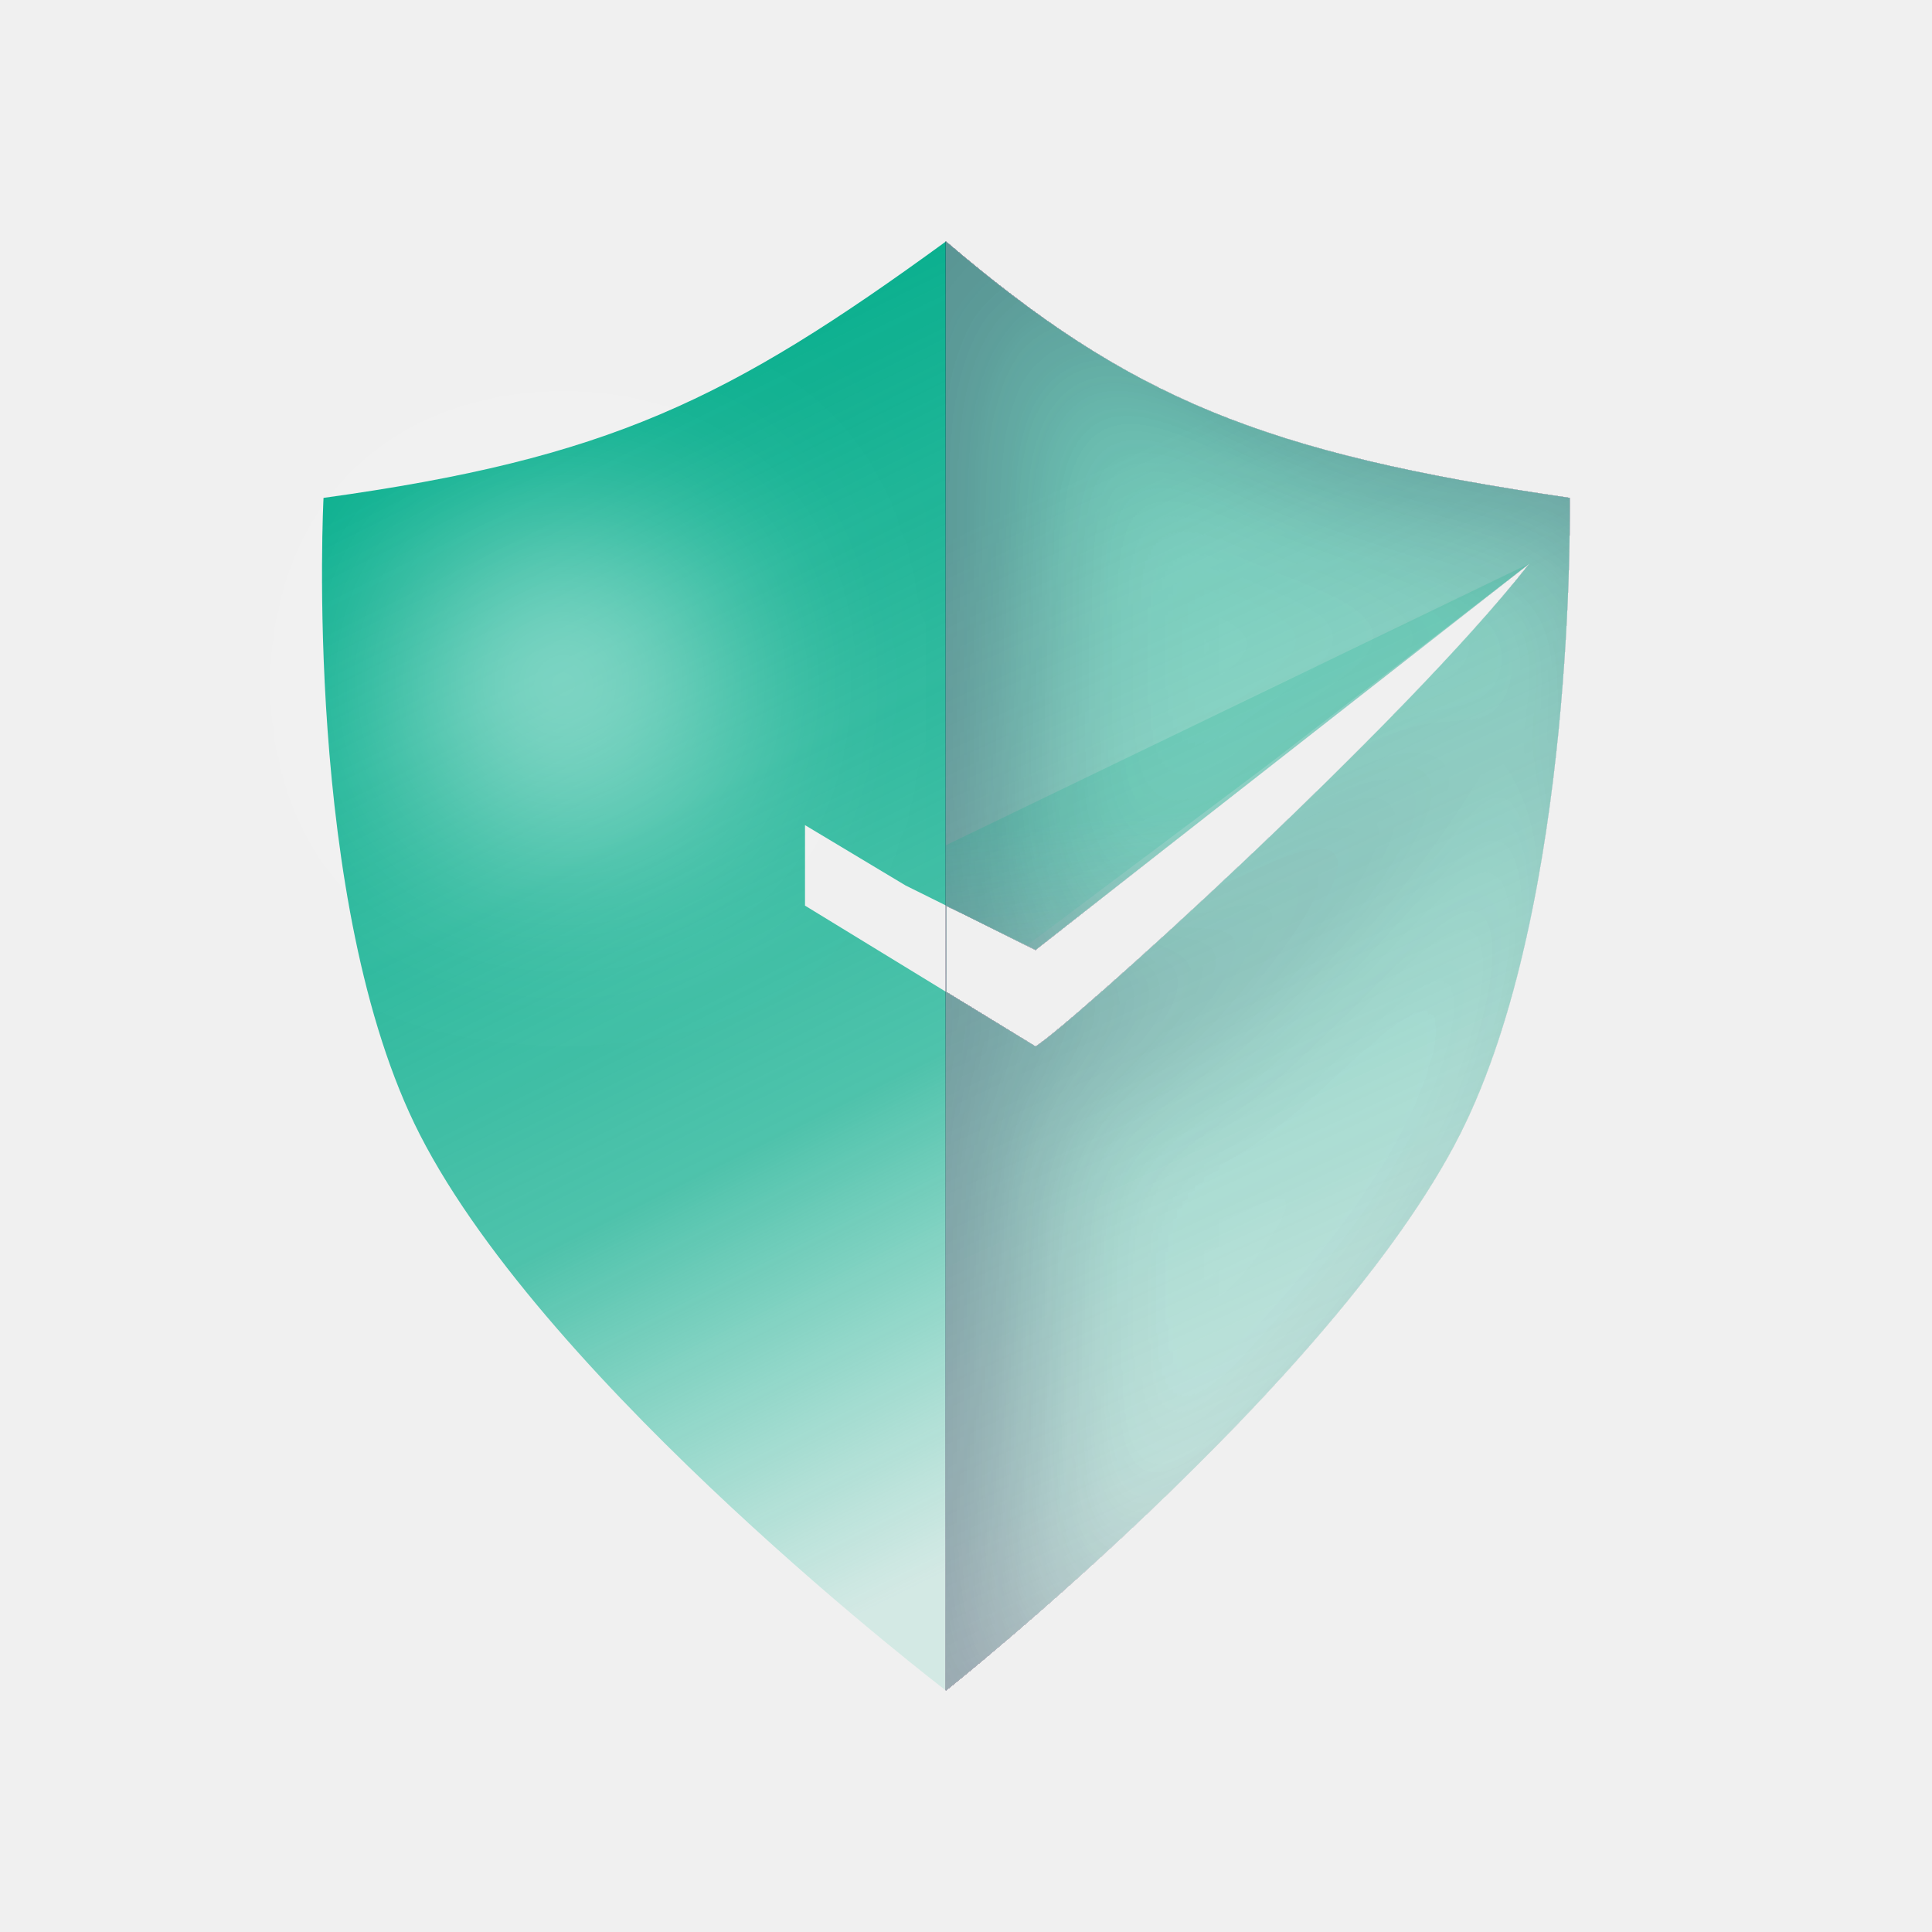
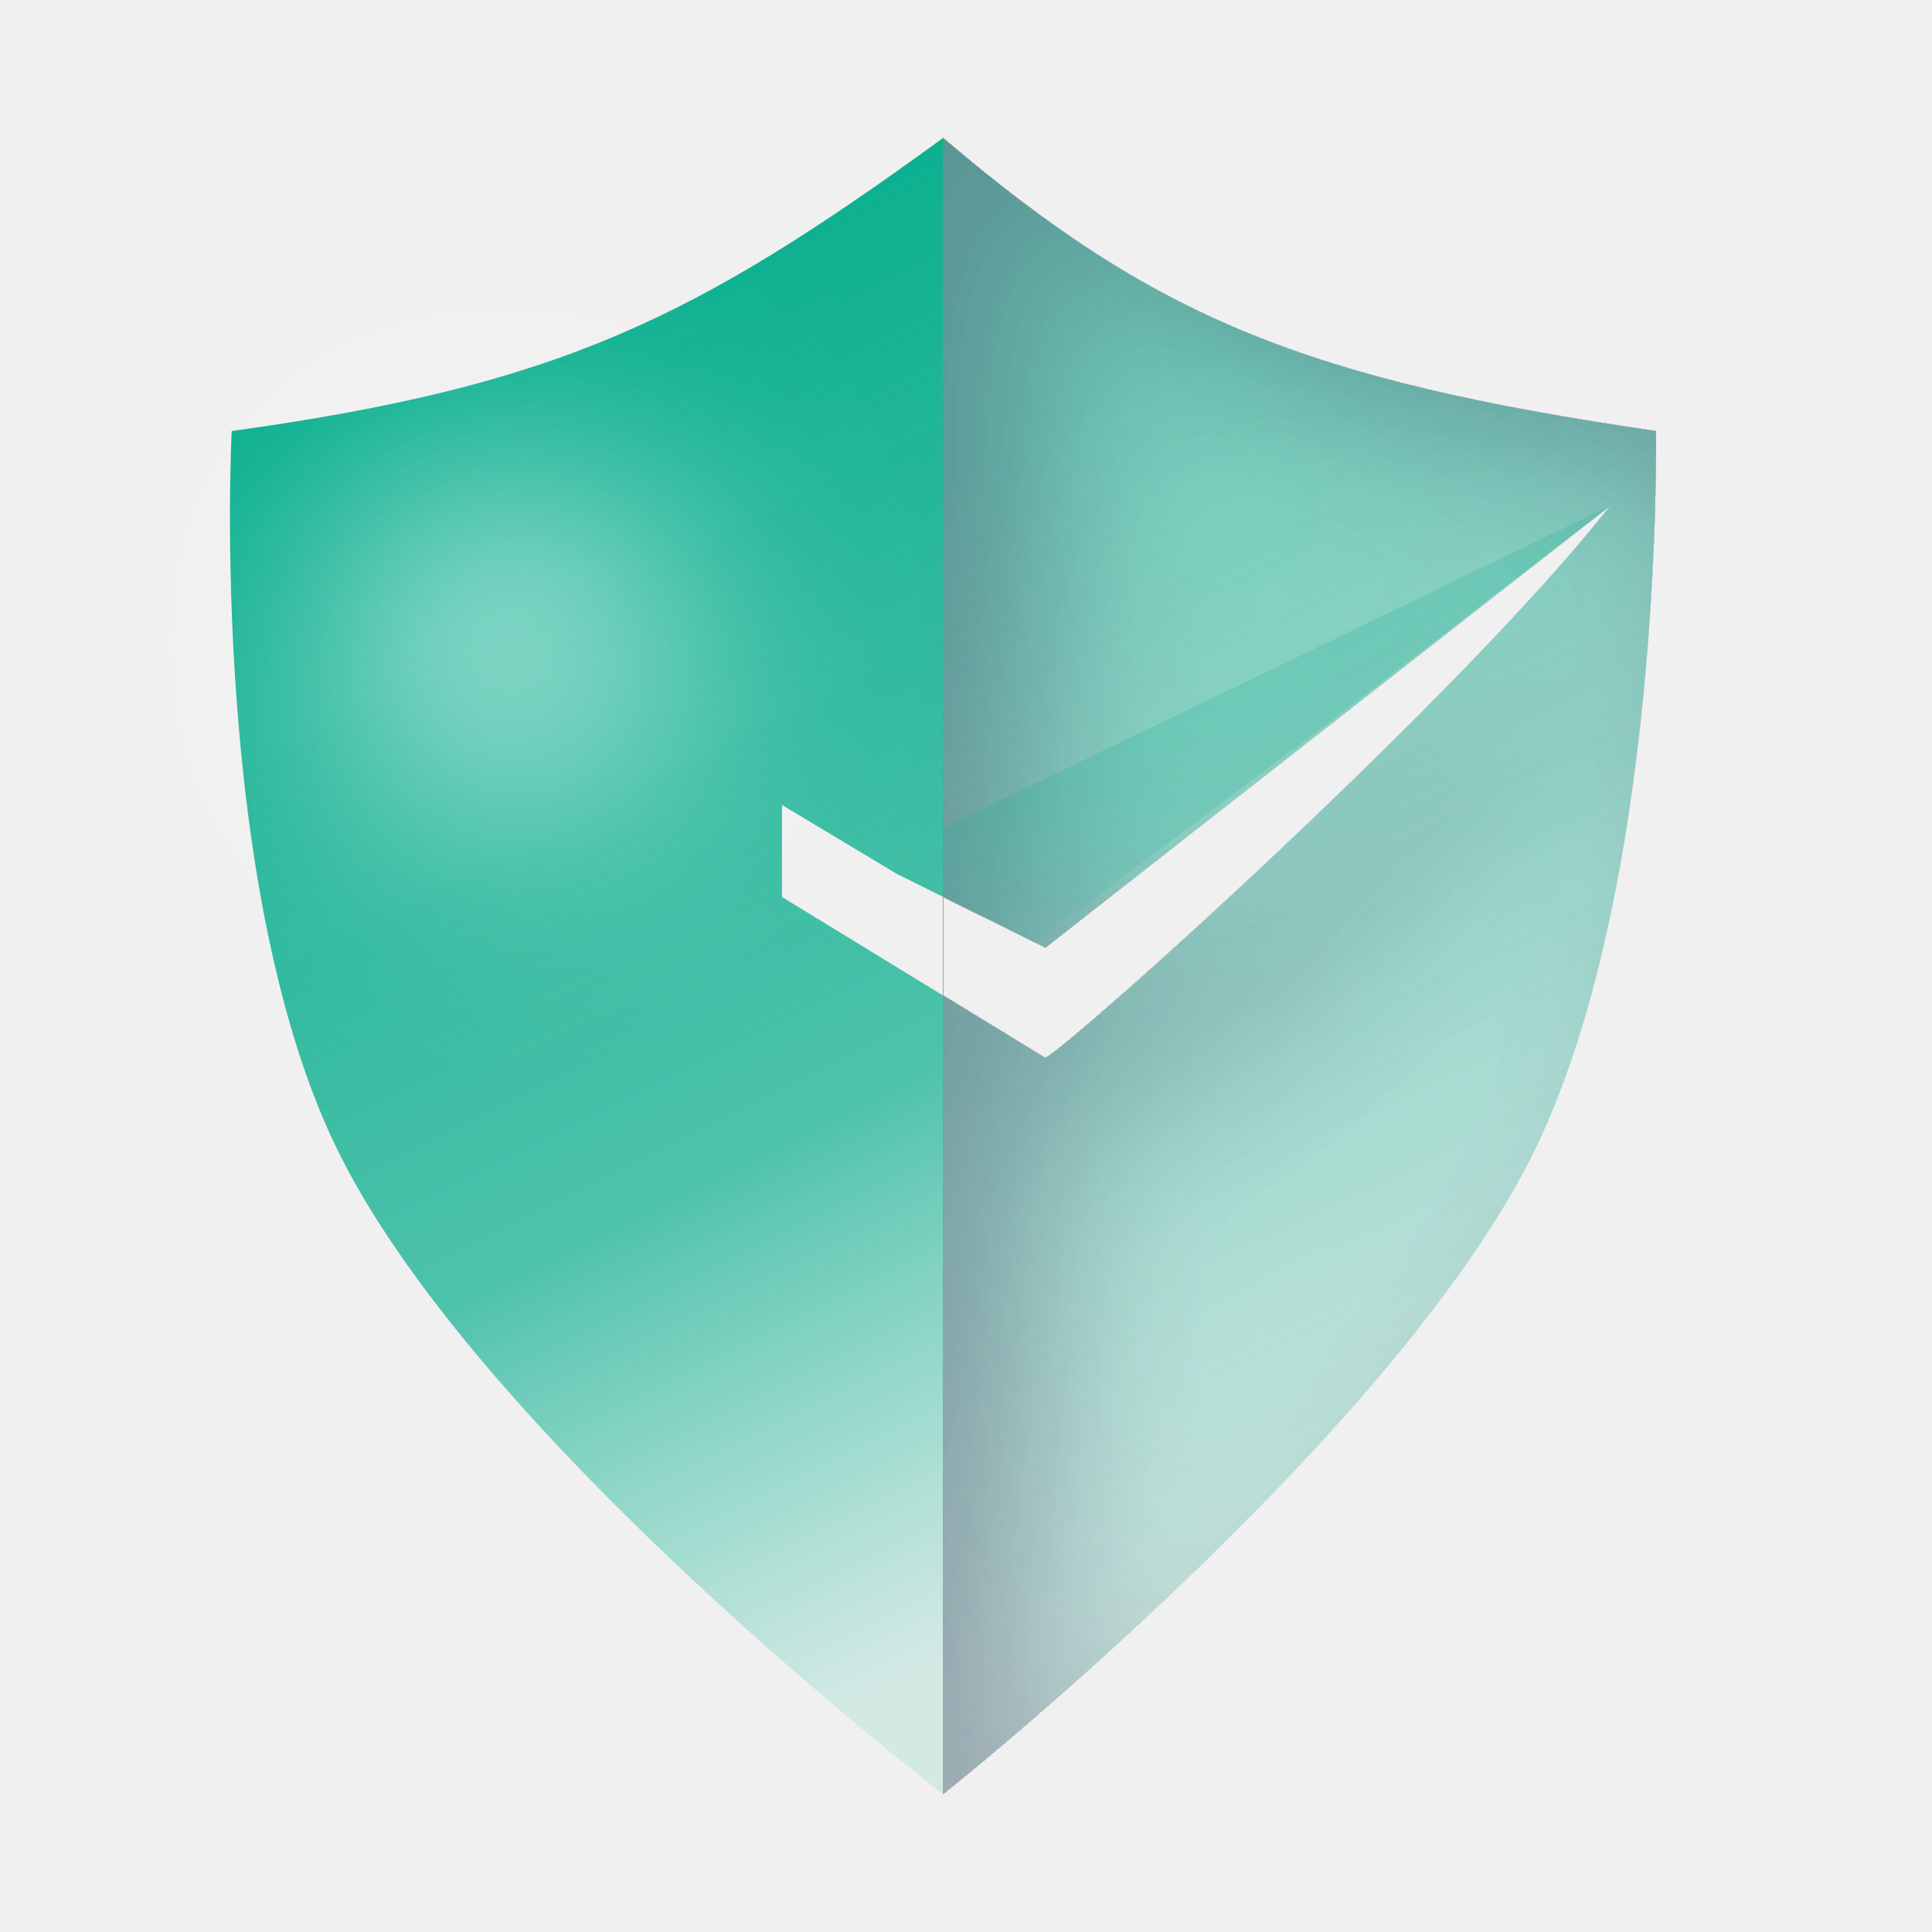
- <svg xmlns="http://www.w3.org/2000/svg" width="48" height="48" viewBox="0 0 48 48" fill="none">
-   <path d="M23.5 22.496L22.5 22L20 20.5V22.5L23.5 24.64V42C23.5 42 13.637 34.461 10.432 28.19C7.507 22.467 8.038 12.37 8.038 12.37C15.132 11.389 18.095 9.938 23.5 6V22.496Z" fill="url(#paint0_linear_1745_16104)" />
-   <g filter="url(#filter0_f_1745_16104)">
-     <circle cx="14" cy="17" r="3" fill="white" />
+ <svg xmlns="http://www.w3.org/2000/svg" width="42" height="42" viewBox="0 0 42 42" fill="none">
+   <path d="M20.5 19.496L19.5 19L17 17.5V19.5L20.5 21.64V39C20.5 39 10.637 31.461 7.432 25.19C4.507 19.467 5.037 9.37 5.037 9.37C12.132 8.389 15.095 6.938 20.5 3V19.496Z" fill="url(#paint0_linear_1674_2446)" />
+   <g filter="url(#filter0_f_1674_2446)">
+     <circle cx="11" cy="14" r="3" fill="white" />
  </g>
-   <g filter="url(#filter1_i_1745_16104)">
-     <path d="M23.5 6C28.06 9.889 31.383 11.263 38.998 12.37C39 12.45 39.165 22.472 36.271 28.188C33.147 34.356 23.506 41.996 23.5 42V6ZM25.728 23.6L23.509 22.5V24.645L25.728 26C26.483 25.561 34.798 18.07 38 14L25.728 23.6Z" fill="url(#paint1_linear_1745_16104)" fill-opacity="0.55" />
+   <g filter="url(#filter1_i_1674_2446)">
+     <path d="M20.5 3C25.06 6.889 28.383 8.263 35.998 9.37C35.999 9.45 36.165 19.472 33.27 25.188C30.147 31.356 20.506 38.996 20.5 39V3ZM22.727 20.6L20.509 19.5V21.645L22.727 23C23.482 22.561 31.797 15.07 35 11L22.727 20.6Z" fill="url(#paint1_linear_1674_2446)" fill-opacity="0.55" />
  </g>
-   <path d="M23.5 21L38 14L31.5 19L25.5 23.5L23.5 22.5V21Z" fill="url(#paint2_linear_1745_16104)" fill-opacity="0.2" />
+   <path d="M20.5 18L35 11L28.5 16L22.5 20.5L20.5 19.5V18Z" fill="url(#paint2_linear_1674_2446)" fill-opacity="0.2" />
  <defs>
-     <filter id="filter0_f_1745_16104" x="5" y="8" width="18" height="18" filterUnits="userSpaceOnUse" color-interpolation-filters="sRGB">
+     <filter id="filter0_f_1674_2446" x="2" y="5" width="18" height="18" filterUnits="userSpaceOnUse" color-interpolation-filters="sRGB">
      <feFlood flood-opacity="0" result="BackgroundImageFix" />
      <feBlend mode="normal" in="SourceGraphic" in2="BackgroundImageFix" result="shape" />
-       <feGaussianBlur stdDeviation="3" result="effect1_foregroundBlur_1745_16104" />
+       <feGaussianBlur stdDeviation="3" result="effect1_foregroundBlur_1674_2446" />
    </filter>
-     <filter id="filter1_i_1745_16104" x="23.5" y="6" width="17.5" height="37" filterUnits="userSpaceOnUse" color-interpolation-filters="sRGB">
+     <filter id="filter1_i_1674_2446" x="20.5" y="3" width="17.5" height="37" filterUnits="userSpaceOnUse" color-interpolation-filters="sRGB">
      <feFlood flood-opacity="0" result="BackgroundImageFix" />
      <feBlend mode="normal" in="SourceGraphic" in2="BackgroundImageFix" result="shape" />
      <feColorMatrix in="SourceAlpha" type="matrix" values="0 0 0 0 0 0 0 0 0 0 0 0 0 0 0 0 0 0 127 0" result="hardAlpha" />
      <feOffset dx="2" dy="1" />
      <feGaussianBlur stdDeviation="2" />
      <feComposite in2="hardAlpha" operator="arithmetic" k2="-1" k3="1" />
      <feColorMatrix type="matrix" values="0 0 0 0 0.122 0 0 0 0 0.067 0 0 0 0 0.224 0 0 0 0.3 0" />
-       <feBlend mode="normal" in2="shape" result="effect1_innerShadow_1745_16104" />
+       <feBlend mode="normal" in2="shape" result="effect1_innerShadow_1674_2446" />
    </filter>
-     <linearGradient id="paint0_linear_1745_16104" x1="22.305" y1="40.5" x2="7.769" y2="11.366" gradientUnits="userSpaceOnUse">
+     <linearGradient id="paint0_linear_1674_2446" x1="19.305" y1="37.5" x2="4.769" y2="8.366" gradientUnits="userSpaceOnUse">
      <stop offset="0.024" stop-color="#31C1A3" stop-opacity="0.15" />
      <stop offset="0.38" stop-color="#09AF8E" stop-opacity="0.7" />
      <stop offset="0.952" stop-color="#09AF8E" />
    </linearGradient>
-     <linearGradient id="paint1_linear_1745_16104" x1="40.988" y1="43" x2="25.826" y2="10.307" gradientUnits="userSpaceOnUse">
+     <linearGradient id="paint1_linear_1674_2446" x1="37.988" y1="40" x2="22.826" y2="7.307" gradientUnits="userSpaceOnUse">
      <stop offset="0.002" stop-color="#31C1A3" stop-opacity="0.1" />
      <stop offset="0.521" stop-color="#09AF8E" stop-opacity="0.6" />
      <stop offset="0.953" stop-color="#09AF8E" />
    </linearGradient>
-     <linearGradient id="paint2_linear_1745_16104" x1="31.482" y1="24" x2="31.016" y2="19.757" gradientUnits="userSpaceOnUse">
+     <linearGradient id="paint2_linear_1674_2446" x1="28.482" y1="21" x2="28.015" y2="16.757" gradientUnits="userSpaceOnUse">
      <stop offset="0.002" stop-color="#31C1A3" stop-opacity="0.1" />
      <stop offset="0.521" stop-color="#09AF8E" stop-opacity="0.6" />
      <stop offset="0.953" stop-color="#09AF8E" />
    </linearGradient>
  </defs>
</svg>
